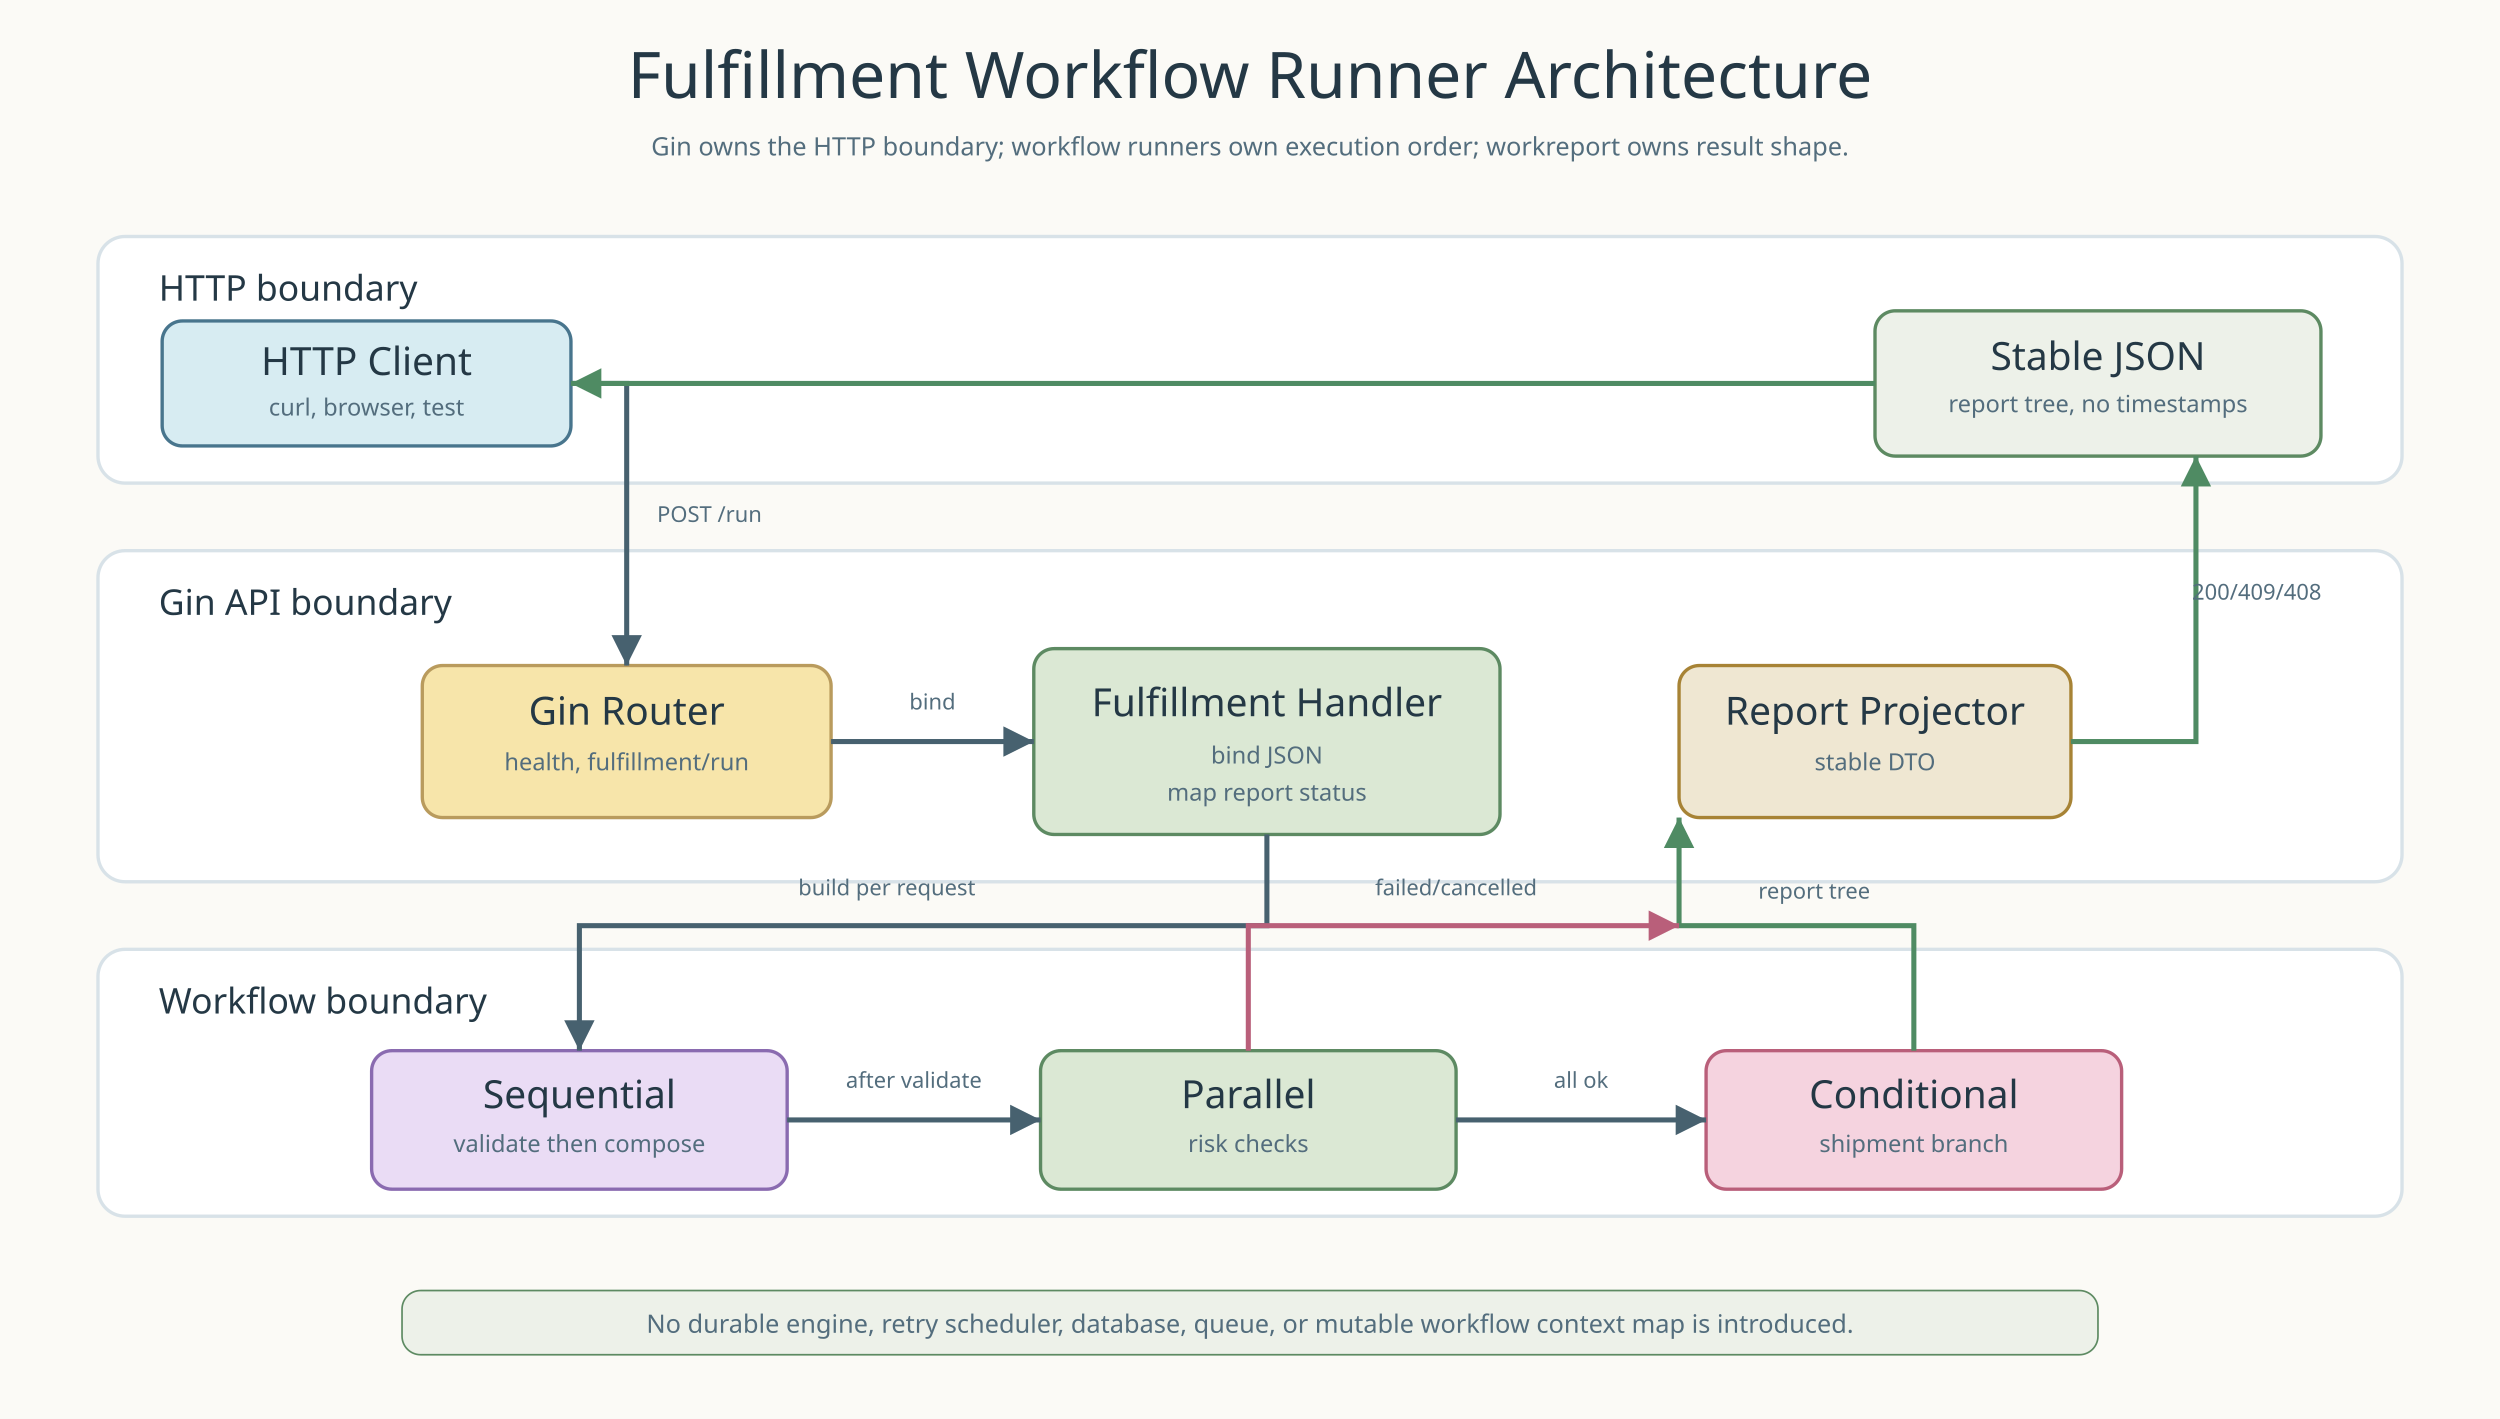
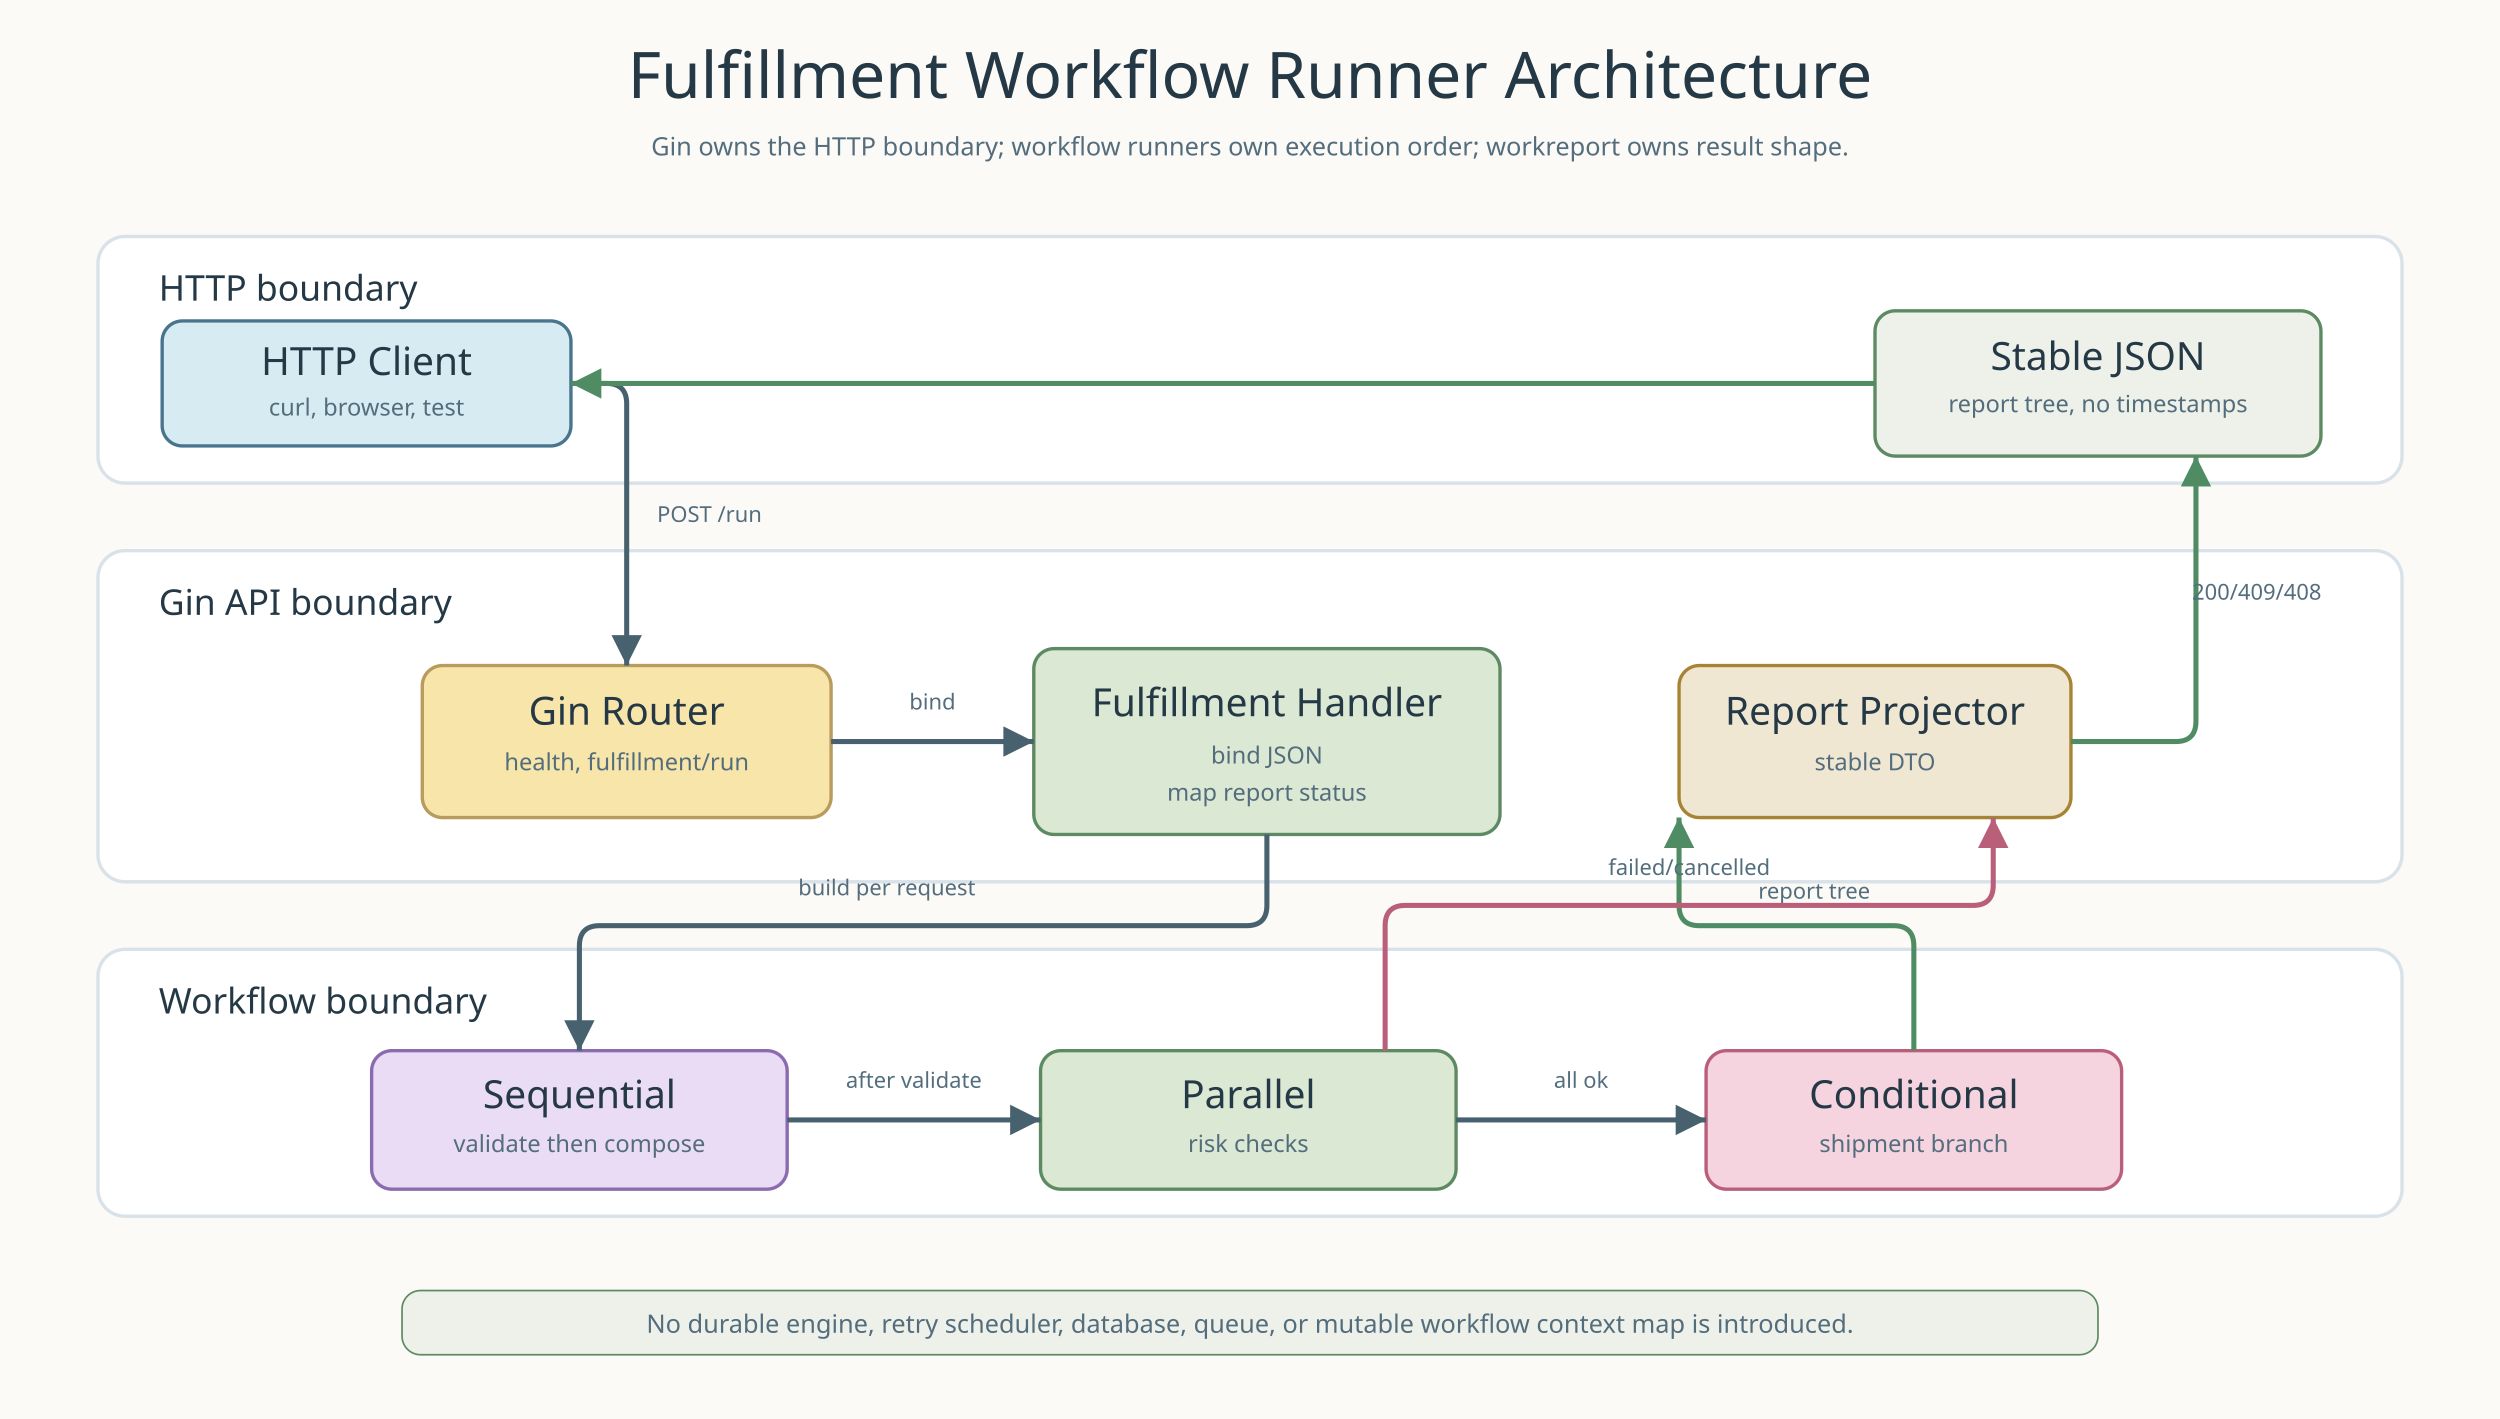
<svg xmlns="http://www.w3.org/2000/svg" width="1480" height="840" viewBox="0 0 1480 840" role="img" aria-labelledby="title desc">
  <defs>
    <marker id="arch-main" viewBox="0 0 8 8" markerWidth="8" markerHeight="8" refX="7" refY="4" orient="auto">
-       <path d="M 1 1 L 7 4 L 1 7 Z" fill="#47616f" />
+       <polygon points="1,1 7,4 1,7" fill="#47616f" />
    </marker>
    <marker id="arch-success" viewBox="0 0 8 8" markerWidth="8" markerHeight="8" refX="7" refY="4" orient="auto">
-       <path d="M 1 1 L 7 4 L 1 7 Z" fill="#4f8b63" />
+       <polygon points="1,1 7,4 1,7" fill="#4f8b63" />
    </marker>
    <marker id="arch-error" viewBox="0 0 8 8" markerWidth="8" markerHeight="8" refX="7" refY="4" orient="auto">
-       <path d="M 1 1 L 7 4 L 1 7 Z" fill="#b95f7a" />
+       <polygon points="1,1 7,4 1,7" fill="#b95f7a" />
    </marker>
    <style>
      @font-face { font-family: 'Architects Daughter'; src: url('file:///Users/debop/Library/Fonts/ArchitectsDaughter-Regular.ttf') format('truetype'); }
      @font-face { font-family: 'Comic Mono'; src: url('file:///Users/debop/Library/Fonts/ComicMono.ttf') format('truetype'); }
      .title { font-family: 'Architects Daughter'; font-size: 38px; fill: #243845; }
      .subtitle, .detail, .label { font-family: 'Comic Mono'; fill: #536d7d; }
      .subtitle { font-size: 15px; }
      .band-label, .card-title { font-family: 'Architects Daughter'; fill: #243845; }
      .band-label { font-size: 21px; }
      .card-title { font-size: 23px; }
      .detail { font-size: 14px; }
      .label { font-size: 13px; }
      .band { fill: #ffffff; stroke: #d8e2e8; stroke-width: 2; rx: 16; }
      .main { fill: none; stroke: #47616f; stroke-width: 3; marker-end: url(#arch-main); }
      .success { fill: none; stroke: #4f8b63; stroke-width: 3; marker-end: url(#arch-success); }
      .error { fill: none; stroke: #b95f7a; stroke-width: 3; marker-end: url(#arch-error); }
    </style>
  </defs>
  <rect width="1480" height="840" fill="#fbfaf6" />
  <text class="title" x="740" y="58" text-anchor="middle">Fulfillment Workflow Runner Architecture</text>
  <text class="subtitle" x="740" y="92" text-anchor="middle">Gin owns the HTTP boundary; workflow runners own execution order; workreport owns result shape.</text>
  <rect class="band" x="58" y="140" width="1364" height="146" />
  <text class="band-label" x="94" y="178">HTTP boundary</text>
  <g transform="translate(96 190)">
    <rect width="242" height="74" rx="12" fill="#d7ecf2" stroke="#48758d" stroke-width="2" />
    <text class="card-title" x="121" y="32" text-anchor="middle">HTTP Client</text>
    <text class="detail" x="121" y="56" text-anchor="middle">curl, browser, test</text>
  </g>
  <g transform="translate(1110 184)">
    <rect width="264" height="86" rx="12" fill="#edf1e9" stroke="#5d8a62" stroke-width="2" />
    <text class="card-title" x="132" y="35" text-anchor="middle">Stable JSON</text>
    <text class="detail" x="132" y="60" text-anchor="middle">report tree, no timestamps</text>
  </g>
  <rect class="band" x="58" y="326" width="1364" height="196" />
  <text class="band-label" x="94" y="364">Gin API boundary</text>
  <g transform="translate(250 394)">
    <rect width="242" height="90" rx="12" fill="#f7e5aa" stroke="#b99b5d" stroke-width="2" />
    <text class="card-title" x="121" y="35" text-anchor="middle">Gin Router</text>
    <text class="detail" x="121" y="62" text-anchor="middle">health, fulfillment/run</text>
  </g>
  <g transform="translate(612 384)">
    <rect width="276" height="110" rx="12" fill="#dbe8d4" stroke="#5d8a62" stroke-width="2" />
    <text class="card-title" x="138" y="40" text-anchor="middle">Fulfillment Handler</text>
    <text class="detail" x="138" y="68" text-anchor="middle">bind JSON</text>
    <text class="detail" x="138" y="90" text-anchor="middle">map report status</text>
  </g>
  <g transform="translate(994 394)">
    <rect width="232" height="90" rx="12" fill="#efe7d2" stroke="#a78335" stroke-width="2" />
    <text class="card-title" x="116" y="35" text-anchor="middle">Report Projector</text>
    <text class="detail" x="116" y="62" text-anchor="middle">stable DTO</text>
  </g>
  <rect class="band" x="58" y="562" width="1364" height="158" />
  <text class="band-label" x="94" y="600">Workflow boundary</text>
  <g transform="translate(220 622)">
    <rect width="246" height="82" rx="12" fill="#eadcf5" stroke="#8a6bb0" stroke-width="2" />
    <text class="card-title" x="123" y="34" text-anchor="middle">Sequential</text>
    <text class="detail" x="123" y="60" text-anchor="middle">validate then compose</text>
  </g>
  <g transform="translate(616 622)">
    <rect width="246" height="82" rx="12" fill="#dbe8d4" stroke="#5d8a62" stroke-width="2" />
    <text class="card-title" x="123" y="34" text-anchor="middle">Parallel</text>
    <text class="detail" x="123" y="60" text-anchor="middle">risk checks</text>
  </g>
  <g transform="translate(1010 622)">
    <rect width="246" height="82" rx="12" fill="#f5d3df" stroke="#b95f7a" stroke-width="2" />
    <text class="card-title" x="123" y="34" text-anchor="middle">Conditional</text>
    <text class="detail" x="123" y="60" text-anchor="middle">shipment branch</text>
  </g>
-   <path class="main" d="M 338 227 L 371 227 L 371 394" />
+   <path class="main" d="M 338 227 H 359 Q 371 227 371 239 V 394" />
  <text class="label" x="420" y="309" text-anchor="middle">POST /run</text>
-   <path class="main" d="M 492 439 L 612 439" />
+   <path class="main" d="M 492 439 H 612" />
  <text class="label" x="552" y="420" text-anchor="middle">bind</text>
-   <path class="main" d="M 750 494 L 750 548 L 343 548 L 343 622" />
+   <path class="main" d="M 750 494 V 536 Q 750 548 738 548 H 355 Q 343 548 343 560 V 622" />
  <text class="label" x="525" y="530" text-anchor="middle">build per request</text>
-   <path class="main" d="M 466 663 L 616 663" />
+   <path class="main" d="M 466 663 H 616" />
  <text class="label" x="541" y="644" text-anchor="middle">after validate</text>
-   <path class="main" d="M 862 663 L 1010 663" />
+   <path class="main" d="M 862 663 H 1010" />
  <text class="label" x="936" y="644" text-anchor="middle">all ok</text>
-   <path class="success" d="M 1133 622 L 1133 548 L 994 548 L 994 484" />
+   <path class="success" d="M 1133 622 V 560 Q 1133 548 1121 548 H 1006 Q 994 548 994 536 V 484" />
  <text class="label" x="1074" y="532" text-anchor="middle">report tree</text>
-   <path class="success" d="M 1226 439 L 1300 439 L 1300 270" />
+   <path class="success" d="M 1226 439 H 1288 Q 1300 439 1300 427 V 270" />
  <text class="label" x="1336" y="355" text-anchor="middle">200/409/408</text>
-   <path class="success" d="M 1110 227 L 338 227" />
-   <path class="error" d="M 739 622 L 739 548 L 994 548" />
-   <text class="label" x="862" y="530" text-anchor="middle">failed/cancelled</text>
+   <path class="success" d="M 1110 227 H 338" />
+   <path class="error" d="M 820 622 V 548 Q 820 536 832 536 H 1168 Q 1180 536 1180 524 V 484" />
+   <text class="label" x="1000" y="518" text-anchor="middle">failed/cancelled</text>
  <rect x="238" y="764" width="1004" height="38" rx="11" fill="#edf1e9" stroke="#5d8a62" />
  <text class="subtitle" x="740" y="789" text-anchor="middle">No durable engine, retry scheduler, database, queue, or mutable workflow context map is introduced.</text>
</svg>
